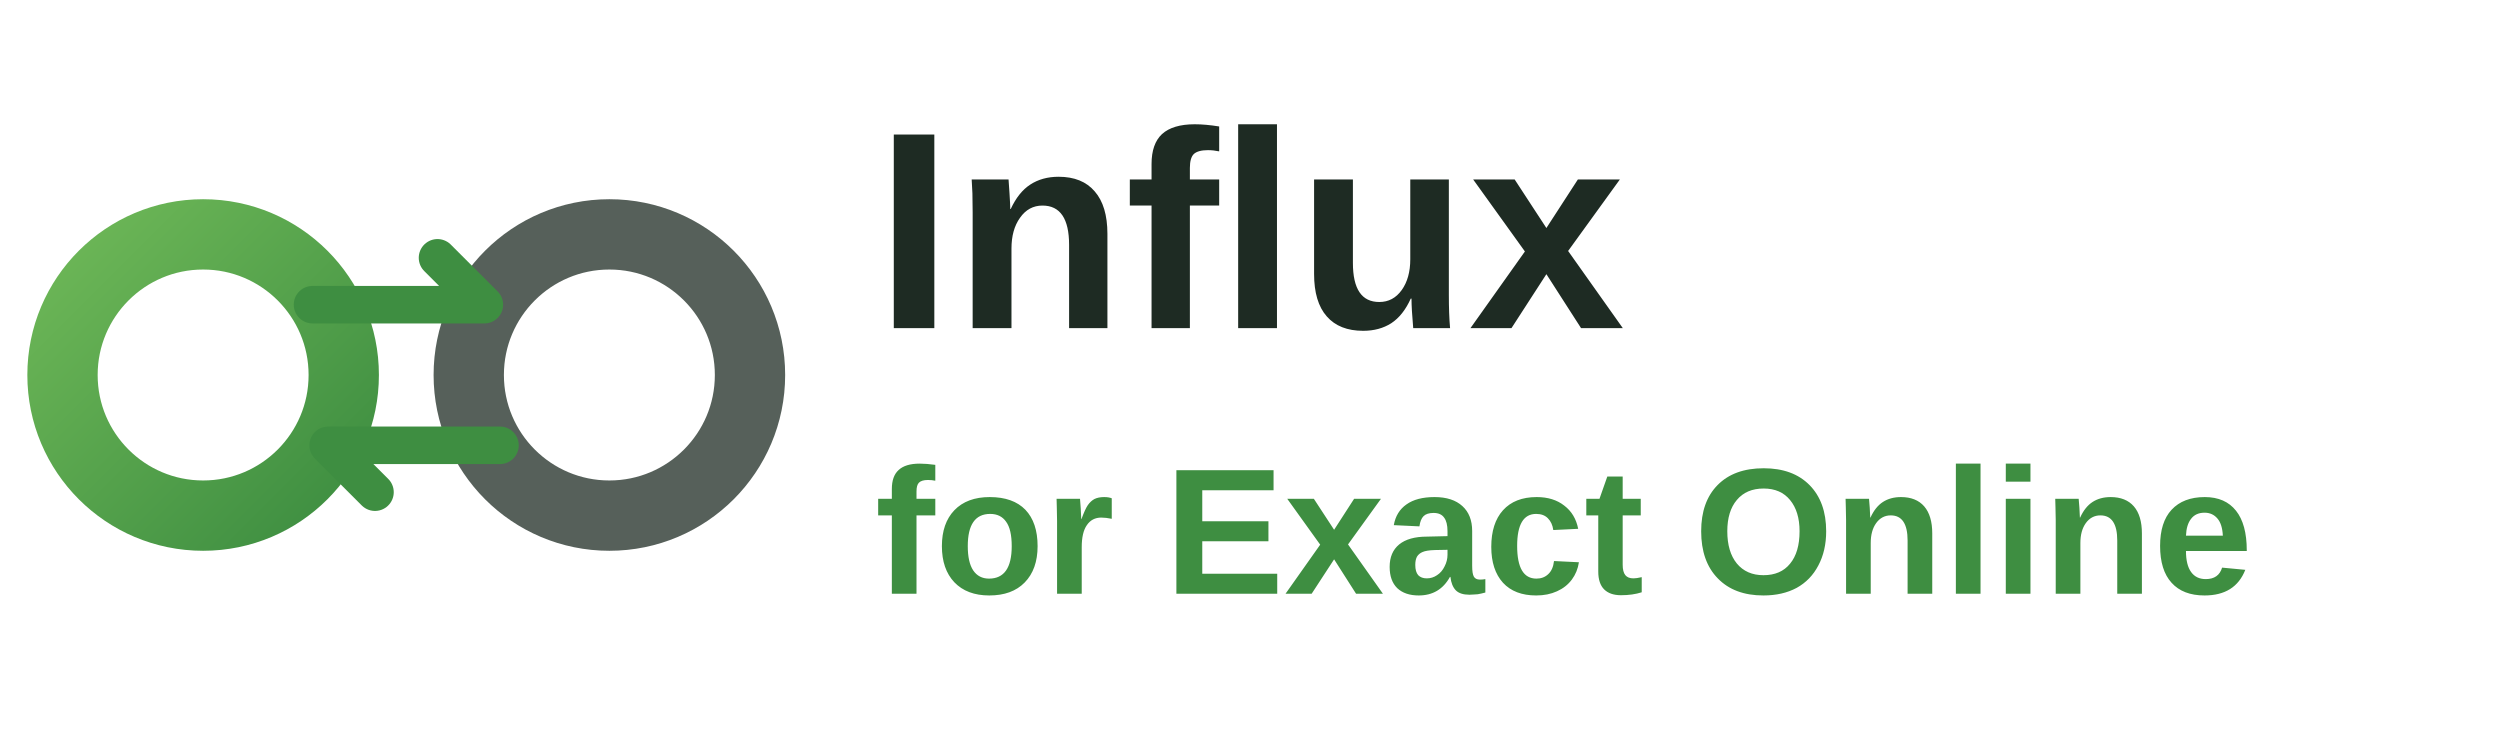
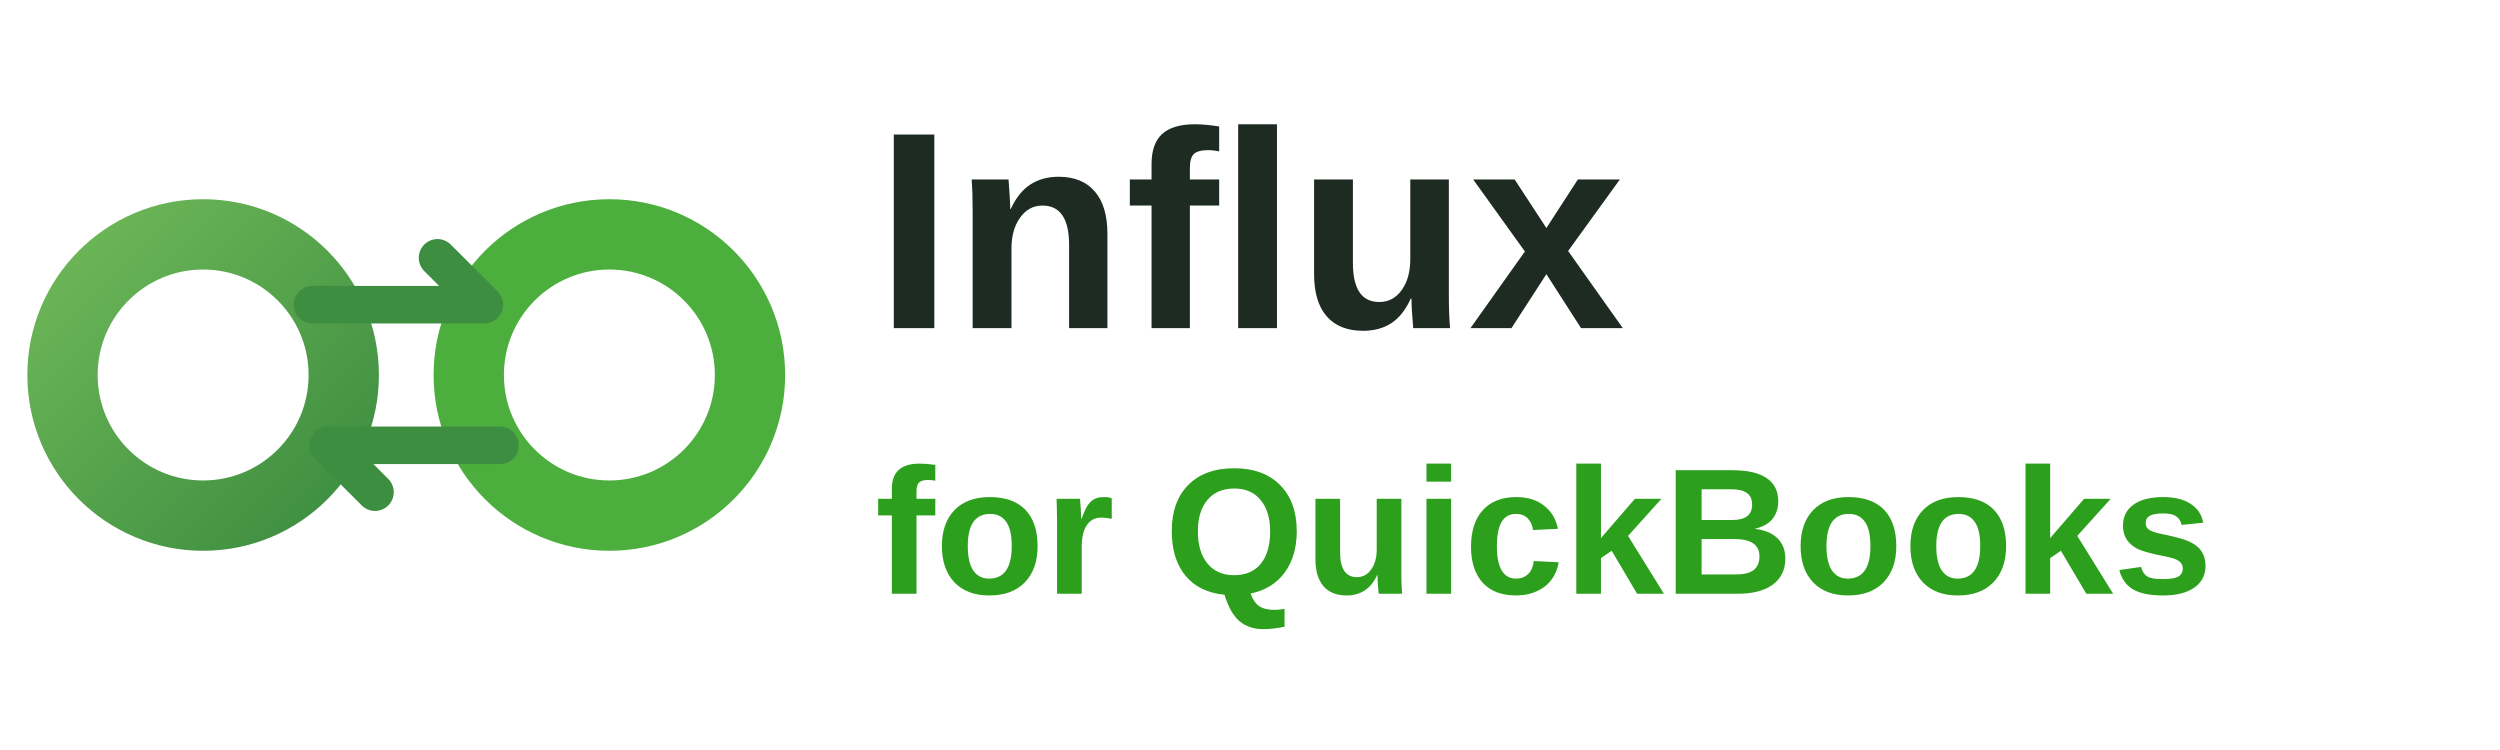
- <svg xmlns="http://www.w3.org/2000/svg" viewBox="0 0 160 48" role="img" aria-label="Influx for Exact Online">
+ <svg xmlns="http://www.w3.org/2000/svg" viewBox="0 0 160 48" role="img" aria-label="Influx for QuickBooks">
  <defs>
-     <linearGradient id="iec-g" x1="0" y1="0" x2="1" y2="1">
+     <linearGradient id="iqb-g" x1="0" y1="0" x2="1" y2="1">
      <stop offset="0" stop-color="#6DB757" />
      <stop offset="1" stop-color="#3E8E41" />
    </linearGradient>
  </defs>
  <g fill="none" stroke-linecap="round">
-     <circle cx="13" cy="24" r="9" stroke="url(#iec-g)" stroke-width="4.5" />
-     <circle cx="39" cy="24" r="9" stroke="#1E2B23" stroke-opacity="0.75" stroke-width="4.5" />
+     <circle cx="13" cy="24" r="9" stroke="url(#iqb-g)" stroke-width="4.5" />
+     <circle cx="39" cy="24" r="9" stroke="#2CA01C" stroke-opacity="0.85" stroke-width="4.5" />
    <path d="M20 19.5h11l-3-3M32 28.5H21l3 3" stroke="#3E8E41" stroke-width="2.4" stroke-linejoin="round" />
  </g>
  <text x="56" y="21" font-family="Segoe UI, Arial, sans-serif" font-size="18" font-weight="700" fill="#1E2B23">Influx</text>
-   <text x="56" y="38" font-family="Segoe UI, Arial, sans-serif" font-size="11.5" font-weight="700" fill="#3E8E41">for Exact Online</text>
+   <text x="56" y="38" font-family="Segoe UI, Arial, sans-serif" font-size="11.5" font-weight="700" fill="#2CA01C">for QuickBooks</text>
</svg>
